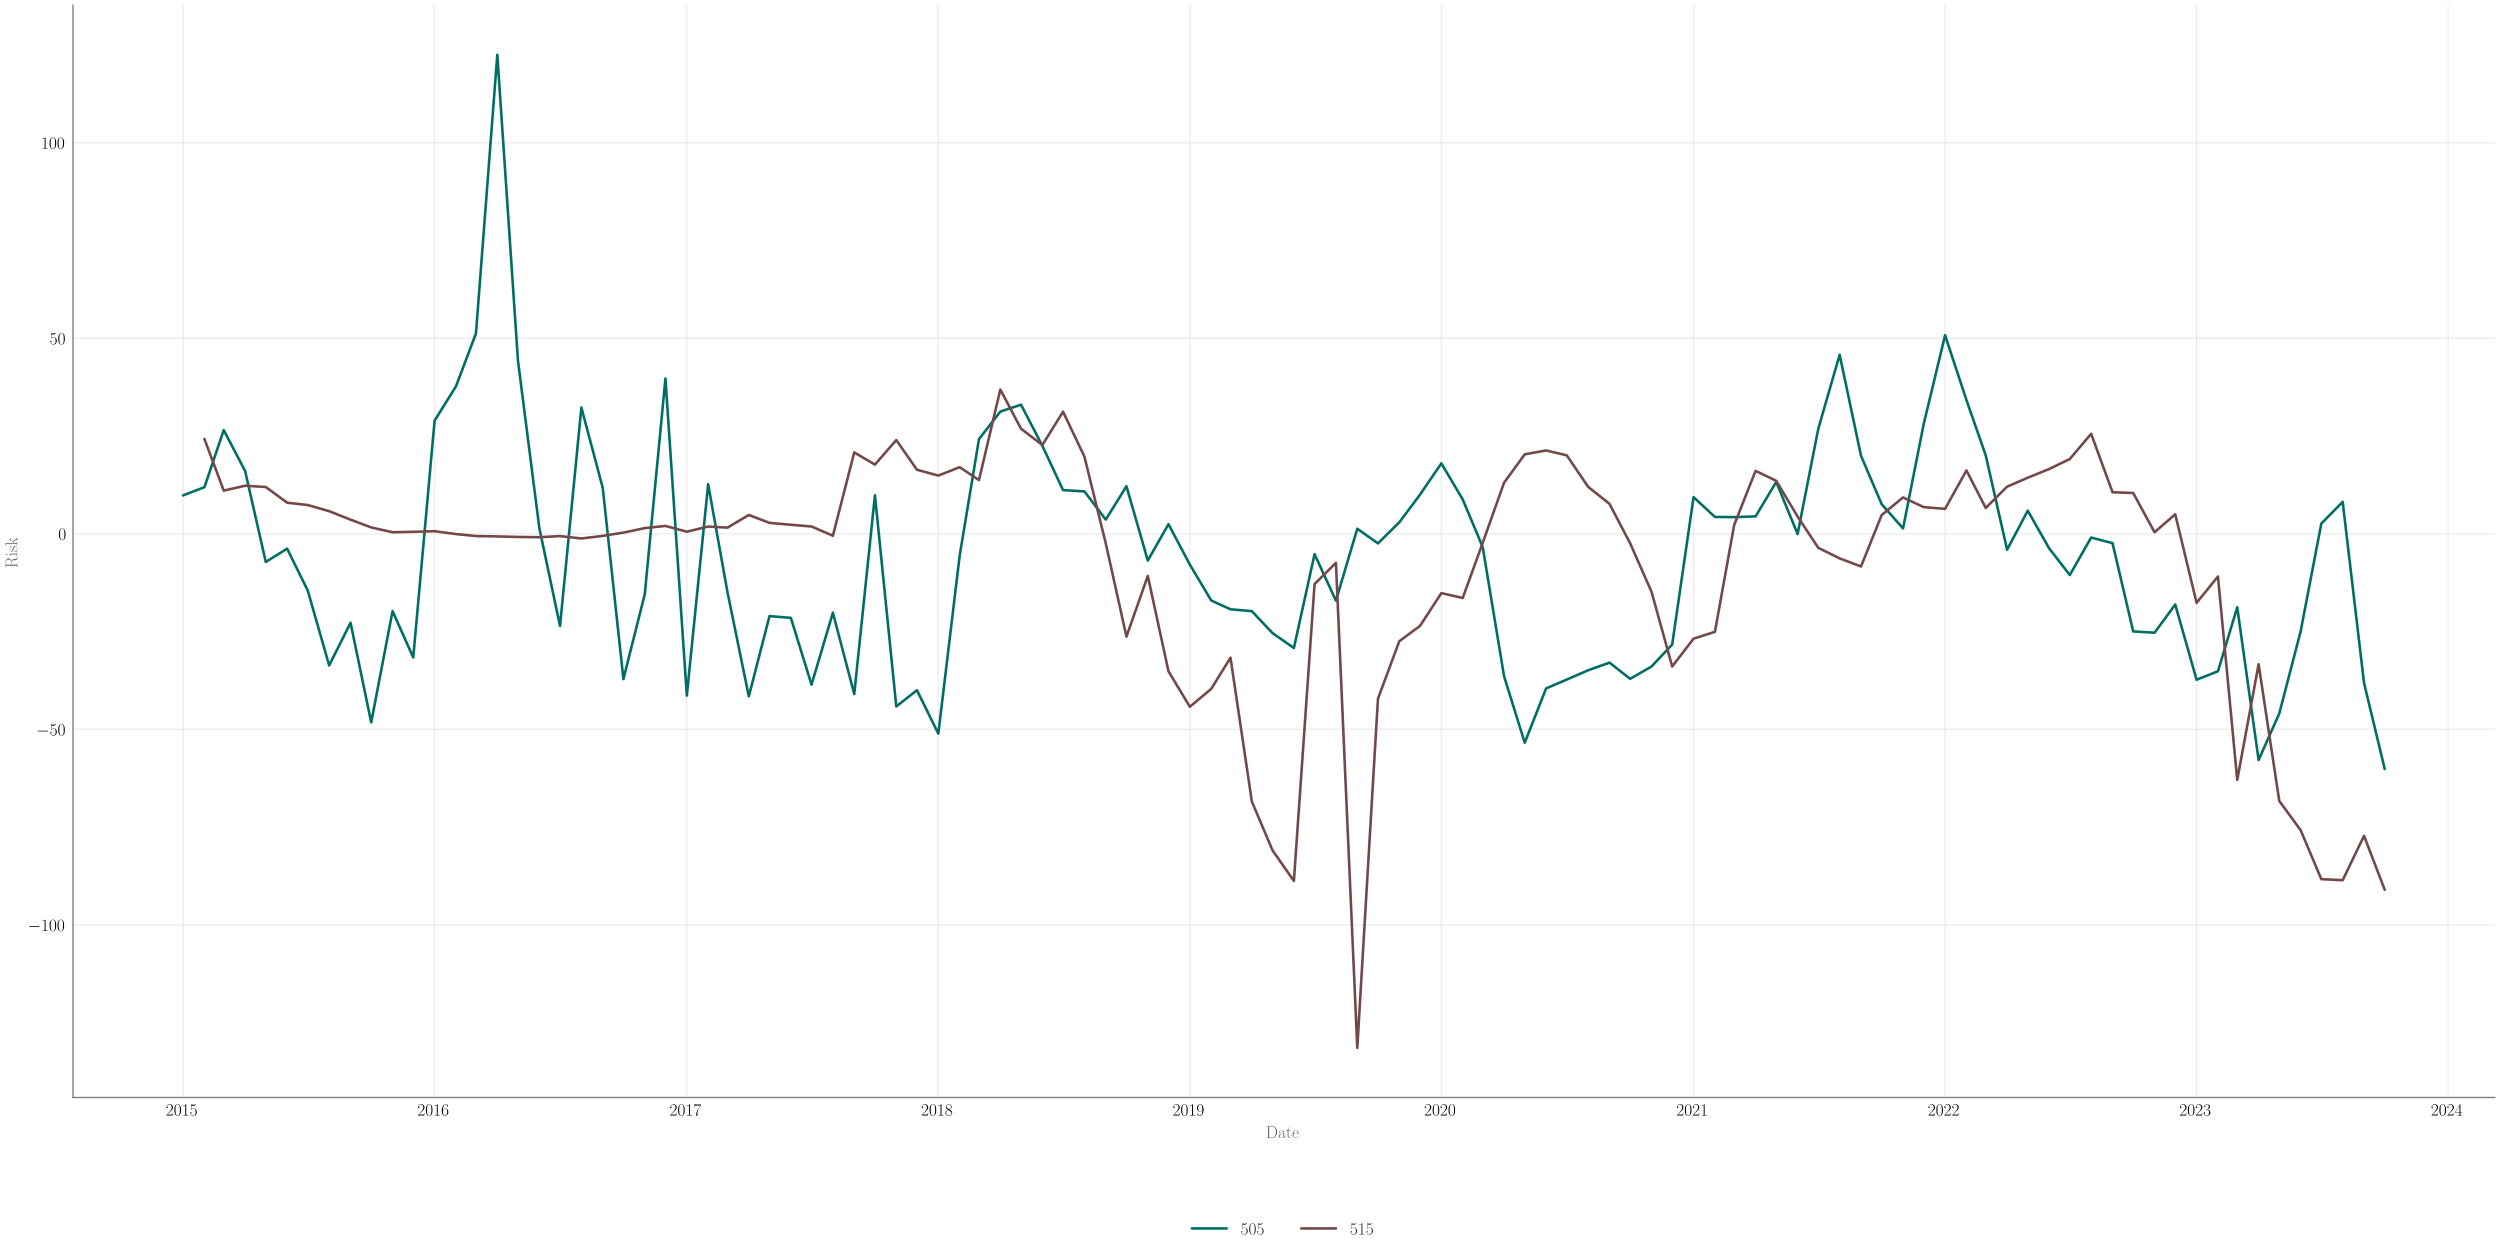
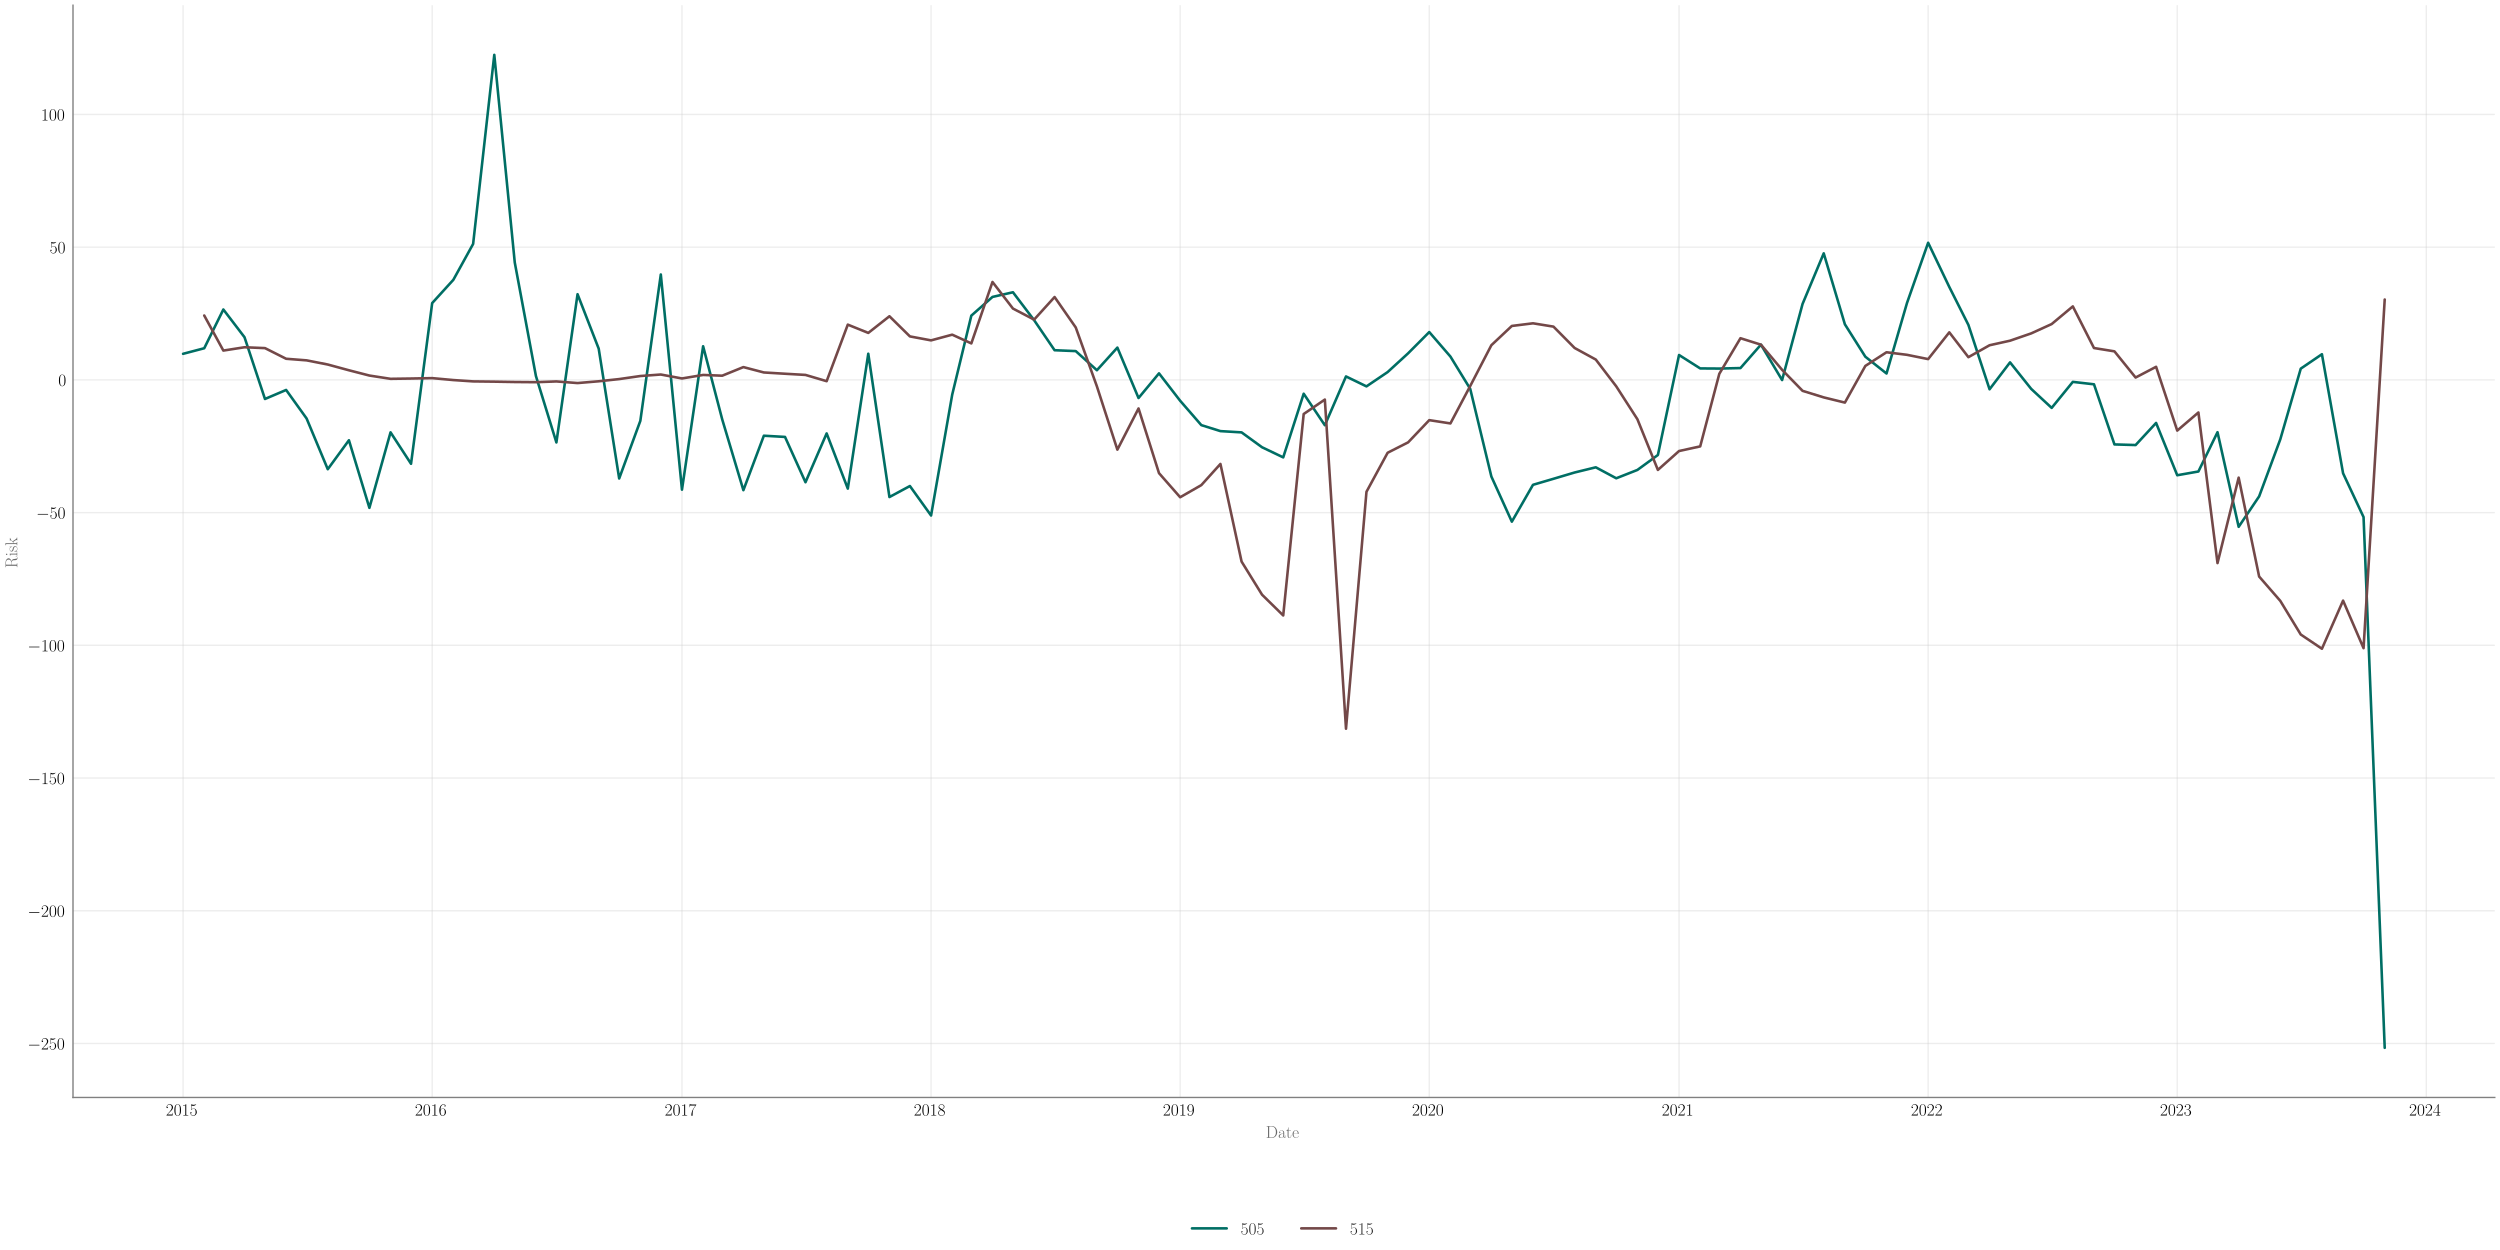
<svg xmlns="http://www.w3.org/2000/svg" xmlns:xlink="http://www.w3.org/1999/xlink" width="1440pt" height="720pt" viewBox="0 0 1440 720" version="1.1">
  <defs>
    <style type="text/css">*{stroke-linejoin: round; stroke-linecap: butt}</style>
  </defs>
  <g id="figure_1">
    <g id="patch_1">
      <path d="M 0 720  L 1440 720  L 1440 0  L 0 0  z " style="fill: #ffffff" />
    </g>
    <g id="axes_1">
      <g id="patch_2">
-         <path d="M 42.049 632.148  L 1437 632.148  L 1437 3  L 42.049 3  z " style="fill: #ffffff" />
+         <path d="M 42.049 632.14  L 1437 632.14  L 1437 3  L 42.049 3  z " style="fill: #ffffff" />
      </g>
      <g id="matplotlib.axis_1">
        <g id="xtick_1">
          <g id="line2d_1">
-             <path d="M 105.456 632.148  L 105.456 3  " clip-path="url(#p34c637b43c)" style="fill: none; stroke: #cccccc; stroke-opacity: 0.35; stroke-width: 0.8; stroke-linecap: round" />
+             <path d="M 105.456 632.14  L 105.456 3  " clip-path="url(#p422b14e27f)" style="fill: none; stroke: #cccccc; stroke-opacity: 0.35; stroke-width: 0.8; stroke-linecap: round" />
          </g>
          <g id="text_1">
-             <g transform="translate(95.49286 642.5662) scale(0.1 -0.1)">
+             <g transform="translate(95.49286 642.5588) scale(0.1 -0.1)">
              <defs>
                <path id="CMR17-32" d="M 2669 989  L 2554 989  C 2490 536 2438 459 2413 420  C 2381 369 1920 369 1830 369  L 602 369  C 832 619 1280 1072 1824 1597  C 2214 1967 2669 2402 2669 3035  C 2669 3790 2067 4224 1395 4224  C 691 4224 262 3604 262 3030  C 262 2780 448 2748 525 2748  C 589 2748 781 2787 781 3010  C 781 3207 614 3264 525 3264  C 486 3264 448 3258 422 3245  C 544 3790 915 4058 1306 4058  C 1862 4058 2227 3617 2227 3035  C 2227 2479 1901 2000 1536 1584  L 262 146  L 262 0  L 2515 0  L 2669 989  z " transform="scale(0.015625)" />
                <path id="CMR17-30" d="M 2688 2025  C 2688 2416 2682 3080 2413 3591  C 2176 4039 1798 4198 1466 4198  C 1158 4198 768 4058 525 3597  C 269 3118 243 2524 243 2025  C 243 1661 250 1106 448 619  C 723 -39 1216 -128 1466 -128  C 1760 -128 2208 -7 2470 600  C 2662 1042 2688 1559 2688 2025  z M 1466 -26  C 1056 -26 813 325 723 812  C 653 1188 653 1738 653 2096  C 653 2588 653 2997 736 3387  C 858 3929 1216 4096 1466 4096  C 1728 4096 2067 3923 2189 3400  C 2272 3036 2278 2607 2278 2096  C 2278 1680 2278 1169 2202 792  C 2067 95 1690 -26 1466 -26  z " transform="scale(0.015625)" />
                <path id="CMR17-31" d="M 1702 4058  C 1702 4192 1696 4192 1606 4192  C 1357 3916 979 3827 621 3827  C 602 3827 570 3827 563 3808  C 557 3795 557 3782 557 3648  C 755 3648 1088 3686 1344 3839  L 1344 461  C 1344 236 1331 160 781 160  L 589 160  L 589 0  C 896 0 1216 0 1523 0  C 1830 0 2150 0 2458 0  L 2458 160  L 2266 160  C 1715 160 1702 230 1702 458  L 1702 4058  z " transform="scale(0.015625)" />
                <path id="CMR17-35" d="M 730 3692  C 794 3666 1056 3584 1325 3584  C 1920 3584 2246 3911 2432 4100  C 2432 4157 2432 4192 2394 4192  C 2387 4192 2374 4192 2323 4163  C 2099 4058 1837 3973 1517 3973  C 1325 3973 1037 3999 723 4139  C 653 4171 640 4171 634 4171  C 602 4171 595 4164 595 4037  L 595 2203  C 595 2089 595 2057 659 2057  C 691 2057 704 2070 736 2114  C 941 2401 1222 2522 1542 2522  C 1766 2522 2246 2382 2246 1289  C 2246 1085 2246 715 2054 421  C 1894 159 1645 25 1370 25  C 947 25 518 320 403 814  C 429 807 480 795 506 795  C 589 795 749 840 749 1038  C 749 1210 627 1280 506 1280  C 358 1280 262 1190 262 1011  C 262 454 704 -128 1382 -128  C 2042 -128 2669 440 2669 1264  C 2669 2030 2170 2624 1549 2624  C 1222 2624 947 2503 730 2274  L 730 3692  z " transform="scale(0.015625)" />
              </defs>
              <use xlink:href="#CMR17-32" transform="scale(0.996264)" />
              <use xlink:href="#CMR17-30" transform="translate(45.69048 0) scale(0.996264)" />
              <use xlink:href="#CMR17-31" transform="translate(91.38095 0) scale(0.996264)" />
              <use xlink:href="#CMR17-35" transform="translate(137.0714 0) scale(0.996264)" />
            </g>
          </g>
        </g>
        <g id="xtick_2">
          <g id="line2d_2">
-             <path d="M 250.329 632.148  L 250.329 3  " clip-path="url(#p34c637b43c)" style="fill: none; stroke: #cccccc; stroke-opacity: 0.35; stroke-width: 0.8; stroke-linecap: round" />
+             <path d="M 248.937 632.14  L 248.937 3  " clip-path="url(#p422b14e27f)" style="fill: none; stroke: #cccccc; stroke-opacity: 0.35; stroke-width: 0.8; stroke-linecap: round" />
          </g>
          <g id="text_2">
-             <g transform="translate(240.3661 642.5662) scale(0.1 -0.1)">
+             <g transform="translate(238.974 642.5588) scale(0.1 -0.1)">
              <defs>
                <path id="CMR17-36" d="M 678 2176  C 678 3690 1395 4032 1811 4032  C 1946 4032 2272 4009 2400 3776  C 2298 3776 2106 3776 2106 3553  C 2106 3381 2246 3323 2336 3323  C 2394 3323 2566 3348 2566 3560  C 2566 3954 2246 4179 1805 4179  C 1043 4179 243 3390 243 1984  C 243 253 966 -128 1478 -128  C 2099 -128 2688 427 2688 1283  C 2688 2081 2170 2662 1517 2662  C 1126 2662 838 2407 678 1960  L 678 2176  z M 1478 25  C 691 25 691 1200 691 1436  C 691 1896 909 2560 1504 2560  C 1613 2560 1926 2560 2138 2120  C 2253 1870 2253 1609 2253 1289  C 2253 944 2253 690 2118 434  C 1978 171 1773 25 1478 25  z " transform="scale(0.015625)" />
              </defs>
              <use xlink:href="#CMR17-32" transform="scale(0.996264)" />
              <use xlink:href="#CMR17-30" transform="translate(45.69048 0) scale(0.996264)" />
              <use xlink:href="#CMR17-31" transform="translate(91.38095 0) scale(0.996264)" />
              <use xlink:href="#CMR17-36" transform="translate(137.0714 0) scale(0.996264)" />
            </g>
          </g>
        </g>
        <g id="xtick_3">
          <g id="line2d_3">
-             <path d="M 395.599 632.148  L 395.599 3  " clip-path="url(#p34c637b43c)" style="fill: none; stroke: #cccccc; stroke-opacity: 0.35; stroke-width: 0.8; stroke-linecap: round" />
+             <path d="M 392.811 632.14  L 392.811 3  " clip-path="url(#p422b14e27f)" style="fill: none; stroke: #cccccc; stroke-opacity: 0.35; stroke-width: 0.8; stroke-linecap: round" />
          </g>
          <g id="text_3">
-             <g transform="translate(385.6363 642.5662) scale(0.1 -0.1)">
+             <g transform="translate(382.8482 642.5588) scale(0.1 -0.1)">
              <defs>
                <path id="CMR17-37" d="M 2886 3941  L 2886 4081  L 1382 4081  C 634 4081 621 4165 595 4288  L 480 4288  L 294 3094  L 410 3094  C 429 3215 474 3540 550 3661  C 589 3712 1062 3712 1171 3712  L 2579 3712  L 1869 2661  C 1395 1954 1069 999 1069 165  C 1069 89 1069 -128 1299 -128  C 1530 -128 1530 89 1530 171  L 1530 465  C 1530 1508 1709 2196 2003 2636  L 2886 3941  z " transform="scale(0.015625)" />
              </defs>
              <use xlink:href="#CMR17-32" transform="scale(0.996264)" />
              <use xlink:href="#CMR17-30" transform="translate(45.69048 0) scale(0.996264)" />
              <use xlink:href="#CMR17-31" transform="translate(91.38095 0) scale(0.996264)" />
              <use xlink:href="#CMR17-37" transform="translate(137.0714 0) scale(0.996264)" />
            </g>
          </g>
        </g>
        <g id="xtick_4">
          <g id="line2d_4">
-             <path d="M 540.472 632.148  L 540.472 3  " clip-path="url(#p34c637b43c)" style="fill: none; stroke: #cccccc; stroke-opacity: 0.35; stroke-width: 0.8; stroke-linecap: round" />
+             <path d="M 536.292 632.14  L 536.292 3  " clip-path="url(#p422b14e27f)" style="fill: none; stroke: #cccccc; stroke-opacity: 0.35; stroke-width: 0.8; stroke-linecap: round" />
          </g>
          <g id="text_4">
-             <g transform="translate(530.5096 642.5662) scale(0.1 -0.1)">
+             <g transform="translate(526.3294 642.5588) scale(0.1 -0.1)">
              <defs>
                <path id="CMR17-38" d="M 1741 2264  C 2144 2467 2554 2773 2554 3263  C 2554 3841 1990 4179 1472 4179  C 890 4179 378 3759 378 3180  C 378 3021 416 2747 666 2505  C 730 2442 998 2251 1171 2130  C 883 1983 211 1634 211 934  C 211 279 838 -128 1459 -128  C 2144 -128 2720 362 2720 1010  C 2720 1590 2330 1857 2074 2029  L 1741 2264  z M 902 2822  C 851 2854 595 3051 595 3351  C 595 3739 998 4032 1459 4032  C 1965 4032 2336 3676 2336 3262  C 2336 2669 1670 2331 1638 2331  C 1632 2331 1626 2331 1574 2370  L 902 2822  z M 2080 1519  C 2176 1449 2483 1240 2483 851  C 2483 381 2010 25 1472 25  C 890 25 448 438 448 940  C 448 1443 838 1862 1280 2060  L 2080 1519  z " transform="scale(0.015625)" />
              </defs>
              <use xlink:href="#CMR17-32" transform="scale(0.996264)" />
              <use xlink:href="#CMR17-30" transform="translate(45.69048 0) scale(0.996264)" />
              <use xlink:href="#CMR17-31" transform="translate(91.38095 0) scale(0.996264)" />
              <use xlink:href="#CMR17-38" transform="translate(137.0714 0) scale(0.996264)" />
            </g>
          </g>
        </g>
        <g id="xtick_5">
          <g id="line2d_5">
-             <path d="M 685.346 632.148  L 685.346 3  " clip-path="url(#p34c637b43c)" style="fill: none; stroke: #cccccc; stroke-opacity: 0.35; stroke-width: 0.8; stroke-linecap: round" />
+             <path d="M 679.773 632.14  L 679.773 3  " clip-path="url(#p422b14e27f)" style="fill: none; stroke: #cccccc; stroke-opacity: 0.35; stroke-width: 0.8; stroke-linecap: round" />
          </g>
          <g id="text_5">
-             <g transform="translate(675.3829 642.5662) scale(0.1 -0.1)">
+             <g transform="translate(669.8105 642.5588) scale(0.1 -0.1)">
              <defs>
                <path id="CMR17-39" d="M 2253 1864  C 2253 464 1670 31 1190 31  C 1043 31 685 31 538 294  C 704 268 826 357 826 518  C 826 692 685 749 595 749  C 538 749 365 723 365 506  C 365 71 742 -128 1203 -128  C 1939 -128 2688 674 2688 2073  C 2688 3817 1971 4179 1485 4179  C 851 4179 243 3628 243 2778  C 243 1991 762 1408 1414 1408  C 1952 1408 2189 1903 2253 2112  L 2253 1864  z M 1427 1510  C 1254 1510 1011 1542 813 1922  C 678 2169 678 2461 678 2771  C 678 3146 678 3405 858 3684  C 947 3817 1114 4032 1485 4032  C 2240 4032 2240 2885 2240 2632  C 2240 2182 2035 1510 1427 1510  z " transform="scale(0.015625)" />
              </defs>
              <use xlink:href="#CMR17-32" transform="scale(0.996264)" />
              <use xlink:href="#CMR17-30" transform="translate(45.69048 0) scale(0.996264)" />
              <use xlink:href="#CMR17-31" transform="translate(91.38095 0) scale(0.996264)" />
              <use xlink:href="#CMR17-39" transform="translate(137.0714 0) scale(0.996264)" />
            </g>
          </g>
        </g>
        <g id="xtick_6">
          <g id="line2d_6">
-             <path d="M 830.219 632.148  L 830.219 3  " clip-path="url(#p34c637b43c)" style="fill: none; stroke: #cccccc; stroke-opacity: 0.35; stroke-width: 0.8; stroke-linecap: round" />
+             <path d="M 823.254 632.14  L 823.254 3  " clip-path="url(#p422b14e27f)" style="fill: none; stroke: #cccccc; stroke-opacity: 0.35; stroke-width: 0.8; stroke-linecap: round" />
          </g>
          <g id="text_6">
-             <g transform="translate(820.2562 642.5662) scale(0.1 -0.1)">
+             <g transform="translate(813.2916 642.5588) scale(0.1 -0.1)">
              <use xlink:href="#CMR17-32" transform="scale(0.996264)" />
              <use xlink:href="#CMR17-30" transform="translate(45.69048 0) scale(0.996264)" />
              <use xlink:href="#CMR17-32" transform="translate(91.38095 0) scale(0.996264)" />
              <use xlink:href="#CMR17-30" transform="translate(137.0714 0) scale(0.996264)" />
            </g>
          </g>
        </g>
        <g id="xtick_7">
          <g id="line2d_7">
-             <path d="M 975.489 632.148  L 975.489 3  " clip-path="url(#p34c637b43c)" style="fill: none; stroke: #cccccc; stroke-opacity: 0.35; stroke-width: 0.8; stroke-linecap: round" />
+             <path d="M 967.129 632.14  L 967.129 3  " clip-path="url(#p422b14e27f)" style="fill: none; stroke: #cccccc; stroke-opacity: 0.35; stroke-width: 0.8; stroke-linecap: round" />
          </g>
          <g id="text_7">
-             <g transform="translate(965.5264 642.5662) scale(0.1 -0.1)">
+             <g transform="translate(957.1659 642.5588) scale(0.1 -0.1)">
              <use xlink:href="#CMR17-32" transform="scale(0.996264)" />
              <use xlink:href="#CMR17-30" transform="translate(45.69048 0) scale(0.996264)" />
              <use xlink:href="#CMR17-32" transform="translate(91.38095 0) scale(0.996264)" />
              <use xlink:href="#CMR17-31" transform="translate(137.0714 0) scale(0.996264)" />
            </g>
          </g>
        </g>
        <g id="xtick_8">
          <g id="line2d_8">
-             <path d="M 1120.362 632.148  L 1120.362 3  " clip-path="url(#p34c637b43c)" style="fill: none; stroke: #cccccc; stroke-opacity: 0.35; stroke-width: 0.8; stroke-linecap: round" />
+             <path d="M 1110.61 632.14  L 1110.61 3  " clip-path="url(#p422b14e27f)" style="fill: none; stroke: #cccccc; stroke-opacity: 0.35; stroke-width: 0.8; stroke-linecap: round" />
          </g>
          <g id="text_8">
-             <g transform="translate(1110.4 642.5662) scale(0.1 -0.1)">
+             <g transform="translate(1100.647 642.5588) scale(0.1 -0.1)">
              <use xlink:href="#CMR17-32" transform="scale(0.996264)" />
              <use xlink:href="#CMR17-30" transform="translate(45.69048 0) scale(0.996264)" />
              <use xlink:href="#CMR17-32" transform="translate(91.38095 0) scale(0.996264)" />
              <use xlink:href="#CMR17-32" transform="translate(137.0714 0) scale(0.996264)" />
            </g>
          </g>
        </g>
        <g id="xtick_9">
          <g id="line2d_9">
-             <path d="M 1265.236 632.148  L 1265.236 3  " clip-path="url(#p34c637b43c)" style="fill: none; stroke: #cccccc; stroke-opacity: 0.35; stroke-width: 0.8; stroke-linecap: round" />
+             <path d="M 1254.091 632.14  L 1254.091 3  " clip-path="url(#p422b14e27f)" style="fill: none; stroke: #cccccc; stroke-opacity: 0.35; stroke-width: 0.8; stroke-linecap: round" />
          </g>
          <g id="text_9">
-             <g transform="translate(1255.273 642.5662) scale(0.1 -0.1)">
+             <g transform="translate(1244.128 642.5588) scale(0.1 -0.1)">
              <defs>
                <path id="CMR17-33" d="M 1414 2157  C 1984 2157 2234 1662 2234 1090  C 2234 320 1824 25 1453 25  C 1114 25 563 194 390 693  C 422 680 454 680 486 680  C 640 680 755 782 755 948  C 755 1133 614 1216 486 1216  C 378 1216 211 1165 211 926  C 211 335 787 -128 1466 -128  C 2176 -128 2720 430 2720 1085  C 2720 1707 2208 2157 1600 2227  C 2086 2328 2554 2756 2554 3329  C 2554 3820 2048 4179 1472 4179  C 890 4179 378 3829 378 3329  C 378 3110 544 3072 627 3072  C 762 3072 877 3155 877 3321  C 877 3486 762 3569 627 3569  C 602 3569 570 3569 544 3557  C 730 3959 1235 4032 1459 4032  C 1683 4032 2106 3925 2106 3320  C 2106 3143 2080 2828 1862 2550  C 1670 2304 1453 2304 1242 2284  C 1210 2284 1062 2269 1037 2269  C 992 2263 966 2257 966 2208  C 966 2163 973 2157 1101 2157  L 1414 2157  z " transform="scale(0.015625)" />
              </defs>
              <use xlink:href="#CMR17-32" transform="scale(0.996264)" />
              <use xlink:href="#CMR17-30" transform="translate(45.69048 0) scale(0.996264)" />
              <use xlink:href="#CMR17-32" transform="translate(91.38095 0) scale(0.996264)" />
              <use xlink:href="#CMR17-33" transform="translate(137.0714 0) scale(0.996264)" />
            </g>
          </g>
        </g>
        <g id="xtick_10">
          <g id="line2d_10">
-             <path d="M 1410.109 632.148  L 1410.109 3  " clip-path="url(#p34c637b43c)" style="fill: none; stroke: #cccccc; stroke-opacity: 0.35; stroke-width: 0.8; stroke-linecap: round" />
+             <path d="M 1397.572 632.14  L 1397.572 3  " clip-path="url(#p422b14e27f)" style="fill: none; stroke: #cccccc; stroke-opacity: 0.35; stroke-width: 0.8; stroke-linecap: round" />
          </g>
          <g id="text_10">
-             <g transform="translate(1400.146 642.5662) scale(0.1 -0.1)">
+             <g transform="translate(1387.609 642.5588) scale(0.1 -0.1)">
              <defs>
                <path id="CMR17-34" d="M 2150 4122  C 2150 4256 2144 4256 2029 4256  L 128 1254  L 128 1088  L 1779 1088  L 1779 457  C 1779 224 1766 160 1318 160  L 1197 160  L 1197 0  C 1402 0 1747 0 1965 0  C 2182 0 2528 0 2733 0  L 2733 160  L 2611 160  C 2163 160 2150 224 2150 457  L 2150 1088  L 2803 1088  L 2803 1254  L 2150 1254  L 2150 4122  z M 1798 3703  L 1798 1254  L 256 1254  L 1798 3703  z " transform="scale(0.015625)" />
              </defs>
              <use xlink:href="#CMR17-32" transform="scale(0.996264)" />
              <use xlink:href="#CMR17-30" transform="translate(45.69048 0) scale(0.996264)" />
              <use xlink:href="#CMR17-32" transform="translate(91.38095 0) scale(0.996264)" />
              <use xlink:href="#CMR17-34" transform="translate(137.0714 0) scale(0.996264)" />
            </g>
          </g>
        </g>
        <g id="text_11">
-           <g style="fill: #696969" transform="translate(729.0773 655.4219) scale(0.1 -0.1)">
+           <g style="fill: #696969" transform="translate(729.0773 655.4145) scale(0.1 -0.1)">
            <defs>
              <path id="CMR17-44" d="M 333 4352  L 333 4186  C 774 4186 845 4186 845 3900  L 845 452  C 845 166 774 166 333 166  L 333 0  L 2368 0  C 3398 0 4224 943 4224 2141  C 4224 3346 3411 4352 2368 4352  L 333 4352  z M 1523 166  C 1267 166 1254 197 1254 414  L 1254 3938  C 1254 4155 1267 4186 1523 4186  L 2240 4186  C 2771 4186 3750 3874 3750 2141  C 3750 1242 3488 879 3366 707  C 3213 510 2848 166 2240 166  L 1523 166  z " transform="scale(0.015625)" />
              <path id="CMR17-61" d="M 2304 1653  C 2304 2072 2304 2294 2035 2543  C 1798 2752 1523 2816 1306 2816  C 800 2816 435 2407 435 1971  C 435 1728 627 1728 666 1728  C 749 1728 896 1778 896 1954  C 896 2112 774 2181 666 2181  C 640 2181 608 2174 589 2168  C 723 2592 1069 2714 1293 2714  C 1613 2714 1965 2429 1965 1885  L 1965 1600  C 1587 1600 1133 1549 774 1357  C 371 1133 256 813 256 570  C 256 77 832 -64 1171 -64  C 1523 -64 1850 139 1990 511  C 2003 233 2182 -18 2464 -18  C 2598 -18 2938 70 2938 567  L 2938 920  L 2822 920  L 2822 562  C 2822 178 2650 128 2566 128  C 2304 128 2304 458 2304 738  L 2304 1653  z M 1965 870  C 1965 317 1568 38 1216 38  C 896 38 646 275 646 570  C 646 761 730 1100 1101 1305  C 1408 1478 1760 1504 1965 1504  L 1965 870  z " transform="scale(0.015625)" />
              <path id="CMR17-74" d="M 966 2560  L 1862 2560  L 1862 2725  L 966 2725  L 966 3904  L 851 3904  C 838 3245 614 2668 70 2668  L 70 2560  L 627 2560  L 627 771  C 627 650 627 -64 1370 -64  C 1747 -64 1965 306 1965 777  L 1965 1140  L 1850 1140  L 1850 783  C 1850 344 1677 51 1408 51  C 1222 51 966 178 966 758  L 966 2560  z " transform="scale(0.015625)" />
              <path id="CMR17-65" d="M 2438 1472  C 2464 1498 2464 1511 2464 1576  C 2464 2238 2118 2816 1389 2816  C 710 2816 173 2169 173 1383  C 173 551 781 -64 1459 -64  C 2176 -64 2458 607 2458 740  C 2458 784 2419 784 2406 784  C 2362 784 2355 771 2330 696  C 2189 265 1837 51 1504 51  C 1229 51 954 203 781 480  C 582 803 582 1176 582 1472  L 2438 1472  z M 589 1568  C 634 2505 1126 2714 1382 2714  C 1818 2714 2112 2297 2118 1568  L 589 1568  z " transform="scale(0.015625)" />
            </defs>
            <use xlink:href="#CMR17-44" transform="scale(0.996264)" />
            <use xlink:href="#CMR17-61" transform="translate(70.39356 0) scale(0.996264)" />
            <use xlink:href="#CMR17-74" transform="translate(116.084 0) scale(0.996264)" />
            <use xlink:href="#CMR17-65" transform="translate(151.3648 0) scale(0.996264)" />
          </g>
        </g>
      </g>
      <g id="matplotlib.axis_2">
        <g id="ytick_1">
          <g id="line2d_11">
-             <path d="M 42.049 532.775  L 1437 532.775  " clip-path="url(#p34c637b43c)" style="fill: none; stroke: #cccccc; stroke-opacity: 0.35; stroke-width: 0.8; stroke-linecap: round" />
+             <path d="M 42.049 601.037  L 1437 601.037  " clip-path="url(#p422b14e27f)" style="fill: none; stroke: #cccccc; stroke-opacity: 0.35; stroke-width: 0.8; stroke-linecap: round" />
          </g>
          <g id="text_12">
-             <g transform="translate(15.85592 536.2343) scale(0.1 -0.1)">
+             <g transform="translate(15.85592 604.4964) scale(0.1 -0.1)">
              <defs>
                <path id="CMSY10-0" d="M 4218 1472  C 4326 1472 4442 1472 4442 1600  C 4442 1728 4326 1728 4218 1728  L 755 1728  C 646 1728 531 1728 531 1600  C 531 1472 646 1472 755 1472  L 4218 1472  z " transform="scale(0.015625)" />
              </defs>
+               <use xlink:href="#CMSY10-0" transform="scale(0.996264)" />
+               <use xlink:href="#CMR17-32" transform="translate(77.48747 0) scale(0.996264)" />
+               <use xlink:href="#CMR17-35" transform="translate(123.1779 0) scale(0.996264)" />
+               <use xlink:href="#CMR17-30" transform="translate(168.8684 0) scale(0.996264)" />
+             </g>
+           </g>
+         </g>
+         <g id="ytick_2">
+           <g id="line2d_12">
+             <path d="M 42.049 524.593  L 1437 524.593  " clip-path="url(#p422b14e27f)" style="fill: none; stroke: #cccccc; stroke-opacity: 0.35; stroke-width: 0.8; stroke-linecap: round" />
+           </g>
+           <g id="text_13">
+             <g transform="translate(15.85592 528.0524) scale(0.1 -0.1)">
+               <use xlink:href="#CMSY10-0" transform="scale(0.996264)" />
+               <use xlink:href="#CMR17-32" transform="translate(77.48747 0) scale(0.996264)" />
+               <use xlink:href="#CMR17-30" transform="translate(123.1779 0) scale(0.996264)" />
+               <use xlink:href="#CMR17-30" transform="translate(168.8684 0) scale(0.996264)" />
+             </g>
+           </g>
+         </g>
+         <g id="ytick_3">
+           <g id="line2d_13">
+             <path d="M 42.049 448.149  L 1437 448.149  " clip-path="url(#p422b14e27f)" style="fill: none; stroke: #cccccc; stroke-opacity: 0.35; stroke-width: 0.8; stroke-linecap: round" />
+           </g>
+           <g id="text_14">
+             <g transform="translate(15.85592 451.6085) scale(0.1 -0.1)">
+               <use xlink:href="#CMSY10-0" transform="scale(0.996264)" />
+               <use xlink:href="#CMR17-31" transform="translate(77.48747 0) scale(0.996264)" />
+               <use xlink:href="#CMR17-35" transform="translate(123.1779 0) scale(0.996264)" />
+               <use xlink:href="#CMR17-30" transform="translate(168.8684 0) scale(0.996264)" />
+             </g>
+           </g>
+         </g>
+         <g id="ytick_4">
+           <g id="line2d_14">
+             <path d="M 42.049 371.705  L 1437 371.705  " clip-path="url(#p422b14e27f)" style="fill: none; stroke: #cccccc; stroke-opacity: 0.35; stroke-width: 0.8; stroke-linecap: round" />
+           </g>
+           <g id="text_15">
+             <g transform="translate(15.85592 375.1645) scale(0.1 -0.1)">
              <use xlink:href="#CMSY10-0" transform="scale(0.996264)" />
              <use xlink:href="#CMR17-31" transform="translate(77.48747 0) scale(0.996264)" />
              <use xlink:href="#CMR17-30" transform="translate(123.1779 0) scale(0.996264)" />
              <use xlink:href="#CMR17-30" transform="translate(168.8684 0) scale(0.996264)" />
            </g>
          </g>
        </g>
-         <g id="ytick_2">
-           <g id="line2d_12">
-             <path d="M 42.049 420.128  L 1437 420.128  " clip-path="url(#p34c637b43c)" style="fill: none; stroke: #cccccc; stroke-opacity: 0.35; stroke-width: 0.8; stroke-linecap: round" />
-           </g>
-           <g id="text_13">
-             <g transform="translate(20.83725 423.5877) scale(0.1 -0.1)">
+         <g id="ytick_5">
+           <g id="line2d_15">
+             <path d="M 42.049 295.261  L 1437 295.261  " clip-path="url(#p422b14e27f)" style="fill: none; stroke: #cccccc; stroke-opacity: 0.35; stroke-width: 0.8; stroke-linecap: round" />
+           </g>
+           <g id="text_16">
+             <g transform="translate(20.83725 298.7206) scale(0.1 -0.1)">
              <use xlink:href="#CMSY10-0" transform="scale(0.996264)" />
              <use xlink:href="#CMR17-35" transform="translate(77.48747 0) scale(0.996264)" />
              <use xlink:href="#CMR17-30" transform="translate(123.1779 0) scale(0.996264)" />
            </g>
          </g>
        </g>
-         <g id="ytick_3">
-           <g id="line2d_13">
-             <path d="M 42.049 307.482  L 1437 307.482  " clip-path="url(#p34c637b43c)" style="fill: none; stroke: #cccccc; stroke-opacity: 0.35; stroke-width: 0.8; stroke-linecap: round" />
-           </g>
-           <g id="text_14">
-             <g transform="translate(33.56733 310.9412) scale(0.1 -0.1)">
+         <g id="ytick_6">
+           <g id="line2d_16">
+             <path d="M 42.049 218.817  L 1437 218.817  " clip-path="url(#p422b14e27f)" style="fill: none; stroke: #cccccc; stroke-opacity: 0.35; stroke-width: 0.8; stroke-linecap: round" />
+           </g>
+           <g id="text_17">
+             <g transform="translate(33.56733 222.2766) scale(0.1 -0.1)">
              <use xlink:href="#CMR17-30" transform="scale(0.996264)" />
            </g>
          </g>
        </g>
-         <g id="ytick_4">
-           <g id="line2d_14">
-             <path d="M 42.049 194.835  L 1437 194.835  " clip-path="url(#p34c637b43c)" style="fill: none; stroke: #cccccc; stroke-opacity: 0.35; stroke-width: 0.8; stroke-linecap: round" />
-           </g>
-           <g id="text_15">
-             <g transform="translate(28.586 198.2947) scale(0.1 -0.1)">
+         <g id="ytick_7">
+           <g id="line2d_17">
+             <path d="M 42.049 142.373  L 1437 142.373  " clip-path="url(#p422b14e27f)" style="fill: none; stroke: #cccccc; stroke-opacity: 0.35; stroke-width: 0.8; stroke-linecap: round" />
+           </g>
+           <g id="text_18">
+             <g transform="translate(28.586 145.8327) scale(0.1 -0.1)">
              <use xlink:href="#CMR17-35" transform="scale(0.996264)" />
              <use xlink:href="#CMR17-30" transform="translate(45.69048 0) scale(0.996264)" />
            </g>
          </g>
        </g>
-         <g id="ytick_5">
-           <g id="line2d_15">
-             <path d="M 42.049 82.189  L 1437 82.189  " clip-path="url(#p34c637b43c)" style="fill: none; stroke: #cccccc; stroke-opacity: 0.35; stroke-width: 0.8; stroke-linecap: round" />
-           </g>
-           <g id="text_16">
-             <g transform="translate(23.60466 85.64816) scale(0.1 -0.1)">
+         <g id="ytick_8">
+           <g id="line2d_18">
+             <path d="M 42.049 65.93  L 1437 65.93  " clip-path="url(#p422b14e27f)" style="fill: none; stroke: #cccccc; stroke-opacity: 0.35; stroke-width: 0.8; stroke-linecap: round" />
+           </g>
+           <g id="text_19">
+             <g transform="translate(23.60466 69.38876) scale(0.1 -0.1)">
              <use xlink:href="#CMR17-31" transform="scale(0.996264)" />
              <use xlink:href="#CMR17-30" transform="translate(45.69048 0) scale(0.996264)" />
              <use xlink:href="#CMR17-30" transform="translate(91.38095 0) scale(0.996264)" />
            </g>
          </g>
        </g>
-         <g id="text_17">
-           <g style="fill: #696969" transform="translate(9.918738 327.2184) rotate(-90) scale(0.1 -0.1)">
+         <g id="text_20">
+           <g style="fill: #696969" transform="translate(9.918738 327.2147) rotate(-90) scale(0.1 -0.1)">
            <defs>
              <path id="CMR17-52" d="M 2509 2146  C 3117 2268 3629 2676 3629 3186  C 3629 3785 2950 4326 2054 4326  L 333 4326  L 333 4160  C 774 4160 845 4160 845 3873  L 845 415  C 845 128 774 128 333 128  L 333 -26  C 518 -26 851 -26 1050 -26  C 1248 -26 1581 -26 1766 -26  L 1766 128  C 1325 128 1254 128 1254 417  L 1254 2112  L 2003 2112  C 2368 2112 2573 1964 2662 1881  C 2918 1632 2918 1459 2918 1024  C 2918 595 2918 377 3110 160  C 3354 -102 3680 -128 3821 -128  C 4294 -128 4365 396 4365 503  C 4365 540 4365 585 4307 585  C 4256 585 4250 547 4250 522  C 4218 112 4032 -26 3834 -26  C 3482 -26 3443 375 3405 764  C 3386 898 3373 993 3360 1133  C 3322 1452 3270 1917 2509 2146  z M 1984 2214  L 1254 2214  L 1254 3913  C 1254 4129 1267 4160 1523 4160  L 1990 4160  C 2522 4160 3142 3977 3142 3190  C 3142 2372 2464 2214 1984 2214  z " transform="scale(0.015625)" />
              <path id="CMR17-69" d="M 992 3909  C 992 4049 877 4170 730 4170  C 589 4170 467 4056 467 3909  C 467 3769 582 3648 730 3648  C 870 3648 992 3763 992 3909  z M 243 2706  L 243 2541  C 602 2541 653 2502 653 2197  L 653 427  C 653 184 627 153 218 153  L 218 -13  C 371 0 646 0 806 0  C 960 0 1222 0 1370 -13  L 1370 153  C 992 153 979 191 979 420  L 979 2776  L 243 2706  z " transform="scale(0.015625)" />
              <path id="CMR17-73" d="M 1978 2697  C 1978 2813 1971 2819 1933 2819  C 1907 2819 1901 2813 1824 2717  C 1805 2691 1747 2626 1728 2601  C 1523 2819 1235 2819 1126 2819  C 416 2819 160 2447 160 2076  C 160 1498 813 1365 998 1325  C 1402 1243 1542 1217 1677 1101  C 1760 1025 1901 884 1901 654  C 1901 384 1747 38 1158 38  C 602 38 403 460 288 1021  C 269 1110 269 1117 218 1117  C 166 1117 160 1110 160 983  L 160 63  C 160 -51 166 -58 205 -58  C 237 -58 243 -51 275 0  C 314 57 410 211 448 276  C 576 103 800 -64 1158 -64  C 1792 -64 2131 283 2131 784  C 2131 1112 1958 1285 1875 1362  C 1683 1561 1459 1606 1190 1657  C 838 1735 390 1825 390 2217  C 390 2383 480 2737 1126 2737  C 1811 2737 1850 2094 1862 1888  C 1869 1856 1901 1849 1920 1849  C 1978 1849 1978 1869 1978 1978  L 1978 2697  z " transform="scale(0.015625)" />
              <path id="CMR17-6b" d="M 1670 1673  C 1664 1686 1632 1724 1632 1743  C 1632 1756 2086 2171 2144 2222  C 2509 2528 2739 2560 2906 2560  L 2906 2733  C 2867 2733 2854 2733 2848 2720  L 2534 2720  C 2355 2720 2080 2720 1907 2733  L 1907 2566  C 1997 2559 2061 2508 2061 2419  C 2061 2291 1933 2170 1926 2170  L 960 1289  L 960 4396  L 198 4326  L 198 4160  C 576 4160 634 4122 634 3817  L 634 426  C 634 184 608 153 198 153  L 198 -13  C 352 0 634 0 794 0  C 954 0 1235 0 1389 -13  L 1389 153  C 979 153 954 178 954 428  L 954 1130  L 1395 1532  L 2042 574  C 2118 459 2182 369 2182 286  C 2182 172 2067 153 1990 153  L 1990 -13  C 2144 0 2419 0 2579 0  C 2694 0 2931 0 3040 0  L 3040 153  C 2739 153 2669 210 2477 491  L 1670 1673  z " transform="scale(0.015625)" />
            </defs>
            <use xlink:href="#CMR17-52" transform="scale(0.996264)" />
            <use xlink:href="#CMR17-69" transform="translate(67.7911 0) scale(0.996264)" />
            <use xlink:href="#CMR17-73" transform="translate(92.66216 0) scale(0.996264)" />
            <use xlink:href="#CMR17-6b" transform="translate(128.4635 0) scale(0.996264)" />
          </g>
        </g>
      </g>
-       <g id="line2d_16">
-         <path d="M 105.456 285.348  L 117.76 280.618  L 128.873 247.731  L 141.178 271.264  L 153.085 323.675  L 165.389 316.026  L 177.297 340.26  L 189.601 383.297  L 201.905 358.719  L 213.813 416.093  L 226.117 352.004  L 238.025 378.692  L 250.329 242.277  L 262.633 222.54  L 274.144 192.071  L 286.448 31.598  L 298.355 207.823  L 310.66 304.171  L 322.567 360.568  L 334.871 234.76  L 347.176 280.972  L 359.083 391.164  L 371.387 342.244  L 383.295 218.028  L 395.599 400.654  L 407.903 278.944  L 419.017 341.059  L 431.321 401.084  L 443.229 354.863  L 455.533 355.894  L 467.44 394.351  L 479.745 352.93  L 492.049 399.758  L 503.956 285.281  L 516.261 406.916  L 528.168 397.572  L 540.472 422.587  L 552.777 319.968  L 563.89 252.938  L 576.194 237.066  L 588.102 233.107  L 600.406 256.795  L 612.314 282.3  L 624.618 283.047  L 636.922 299.278  L 648.83 280.077  L 661.134 322.866  L 673.041 301.932  L 685.346 325.199  L 697.65 345.871  L 708.763 350.955  L 721.068 352.035  L 732.975 364.667  L 745.279 373.251  L 757.187 319.224  L 769.491 345.959  L 781.795 304.557  L 793.703 312.992  L 806.007 300.852  L 817.915 284.927  L 830.219 266.89  L 842.523 287.675  L 854.034 315.078  L 866.338 389.509  L 878.245 427.814  L 890.55 396.536  L 902.457 391.427  L 914.761 386.083  L 927.066 381.681  L 938.973 390.989  L 951.277 383.91  L 963.185 371.23  L 975.489 286.353  L 987.793 297.748  L 998.907 297.868  L 1011.211 297.441  L 1023.119 277.573  L 1035.423 307.615  L 1047.33 246.986  L 1059.635 204.342  L 1071.939 262.502  L 1083.846 290.437  L 1096.151 304.358  L 1108.058 244.214  L 1120.362 193.082  L 1132.667 230.418  L 1143.78 262.3  L 1156.085 316.611  L 1167.992 294.158  L 1180.296 315.825  L 1192.204 331.208  L 1204.508 309.623  L 1216.812 312.87  L 1228.72 363.706  L 1241.024 364.438  L 1252.931 348.213  L 1265.236 391.524  L 1277.54 386.639  L 1288.653 349.817  L 1300.958 437.752  L 1312.865 410.984  L 1325.169 363.66  L 1337.077 301.577  L 1349.381 289.093  L 1361.685 393.421  L 1373.593 442.899  " clip-path="url(#p34c637b43c)" style="fill: none; stroke: #006e64; stroke-width: 1.5; stroke-linecap: round" />
-       </g>
-       <g id="line2d_17">
-         <path d="M 117.76 252.844  L 128.873 282.594  L 141.178 279.787  L 153.085 280.51  L 165.389 289.553  L 177.297 290.903  L 189.601 294.438  L 201.905 299.315  L 213.813 303.792  L 226.117 306.581  L 238.025 306.327  L 250.329 305.982  L 262.633 307.623  L 274.144 308.757  L 286.448 308.978  L 298.355 309.281  L 310.66 309.438  L 322.567 308.791  L 334.871 310.176  L 347.176 308.664  L 359.083 306.792  L 371.387 304.2  L 383.295 302.924  L 395.599 306.268  L 407.903 303.291  L 419.017 303.919  L 431.321 296.619  L 443.229 301.177  L 455.533 302.264  L 467.44 303.265  L 479.745 308.578  L 492.049 260.58  L 503.956 267.604  L 516.261 253.47  L 528.168 270.577  L 540.472 273.938  L 552.777 269.102  L 563.89 276.515  L 576.194 224.373  L 588.102 246.944  L 600.406 256.318  L 612.314 237.151  L 624.618 262.986  L 636.922 312.986  L 648.83 366.686  L 661.134 331.734  L 673.041 386.645  L 685.346 407.09  L 697.65 396.795  L 708.763 378.825  L 721.068 461.696  L 732.975 489.815  L 745.279 507.425  L 757.187 336.441  L 769.491 324.194  L 781.795 603.55  L 793.703 402.463  L 806.007 369.334  L 817.915 360.522  L 830.219 341.648  L 842.523 344.432  L 854.034 312.691  L 866.338 278.052  L 878.245 261.692  L 890.55 259.456  L 902.457 262.268  L 914.761 280.403  L 927.066 290.216  L 938.973 312.967  L 951.277 340.887  L 963.185 383.896  L 975.489 367.865  L 987.793 363.919  L 998.907 302.316  L 1011.211 271.222  L 1023.119 276.953  L 1035.423 297.559  L 1047.33 315.563  L 1059.635 321.645  L 1071.939 326.28  L 1083.846 296.666  L 1096.151 286.536  L 1108.058 292.092  L 1120.362 293.099  L 1132.667 270.989  L 1143.78 292.577  L 1156.085 280.315  L 1167.992 275.155  L 1180.296 270.169  L 1192.204 264.384  L 1204.508 249.88  L 1216.812 283.528  L 1228.72 283.977  L 1241.024 306.579  L 1252.931 296.23  L 1265.236 347.239  L 1277.54 332.065  L 1288.653 449.204  L 1300.958 382.634  L 1312.865 461.361  L 1325.169 478.171  L 1337.077 506.394  L 1349.381 506.98  L 1361.685 481.454  L 1373.593 512.495  " clip-path="url(#p34c637b43c)" style="fill: none; stroke: #734848; stroke-width: 1.5; stroke-linecap: round" />
-       </g>
-       <g id="line2d_18" />
-       <g id="line2d_19" />
+       <g id="line2d_19">
+         <path d="M 105.456 203.797  L 117.642 200.587  L 128.648 178.269  L 140.834 194.239  L 152.627 229.806  L 164.813 224.616  L 176.606 241.061  L 188.793 270.267  L 200.979 253.588  L 212.772 292.523  L 224.958 249.031  L 236.751 267.141  L 248.937 174.568  L 261.123 161.174  L 272.523 140.497  L 284.709 31.598  L 296.502 151.187  L 308.688 216.571  L 320.481 254.842  L 332.667 169.467  L 344.853 200.828  L 356.646 275.606  L 368.832 242.408  L 380.625 158.112  L 392.811 282.045  L 404.997 199.451  L 416.004 241.604  L 428.19 282.338  L 439.983 250.971  L 452.169 251.671  L 463.962 277.768  L 476.148 249.659  L 488.334 281.438  L 500.127 203.751  L 512.313 286.295  L 524.106 279.954  L 536.292 296.93  L 548.478 227.291  L 559.485 181.803  L 571.671 171.032  L 583.464 168.345  L 595.65 184.421  L 607.443 201.729  L 619.629 202.235  L 631.815 213.25  L 643.608 200.22  L 655.794 229.257  L 667.587 215.051  L 679.773 230.84  L 691.959 244.869  L 702.966 248.319  L 715.152 249.052  L 726.945 257.624  L 739.131 263.45  L 750.924 226.786  L 763.11 244.928  L 775.296 216.832  L 787.089 222.557  L 799.275 214.318  L 811.068 203.512  L 823.254 191.271  L 835.44 205.376  L 846.84 223.972  L 859.026 274.482  L 870.819 300.477  L 883.005 279.251  L 894.798 275.784  L 906.984 272.157  L 919.17 269.17  L 930.963 275.487  L 943.149 270.683  L 954.942 262.078  L 967.129 204.479  L 979.315 212.212  L 990.321 212.293  L 1002.507 212.003  L 1014.3 198.521  L 1026.486 218.908  L 1038.279 175.061  L 1050.466 145.929  L 1062.652 186.803  L 1074.445 205.477  L 1086.631 215.134  L 1098.424 174.544  L 1110.61 139.837  L 1122.796 165.29  L 1133.803 187.161  L 1145.989 224.227  L 1157.782 208.728  L 1169.968 224.002  L 1181.761 234.944  L 1193.947 219.963  L 1206.133 221.36  L 1217.926 255.99  L 1230.112 256.344  L 1241.905 243.613  L 1254.091 273.739  L 1266.277 271.585  L 1277.284 248.951  L 1289.47 303.446  L 1301.263 285.912  L 1313.449 253.046  L 1325.242 212.335  L 1337.428 204.036  L 1349.614 272.615  L 1361.407 297.85  L 1373.593 603.543  " clip-path="url(#p422b14e27f)" style="fill: none; stroke: #006e64; stroke-width: 1.5; stroke-linecap: round" />
+       </g>
+       <g id="line2d_20">
+         <path d="M 117.642 181.739  L 128.648 201.928  L 140.834 200.023  L 152.627 200.514  L 164.813 206.651  L 176.606 207.566  L 188.793 209.965  L 200.979 213.275  L 212.772 216.313  L 224.958 218.206  L 236.751 218.034  L 248.937 217.799  L 261.123 218.913  L 272.523 219.683  L 284.709 219.833  L 296.502 220.038  L 308.688 220.145  L 320.481 219.706  L 332.667 220.645  L 344.853 219.619  L 356.646 218.349  L 368.832 216.59  L 380.625 215.724  L 392.811 217.994  L 404.997 215.974  L 416.004 216.399  L 428.19 211.445  L 439.983 214.539  L 452.169 215.276  L 463.962 215.956  L 476.148 219.561  L 488.334 186.989  L 500.127 191.756  L 512.313 182.164  L 524.106 193.773  L 536.292 196.054  L 548.478 192.772  L 559.485 197.803  L 571.671 162.418  L 583.464 177.735  L 595.65 184.097  L 607.443 171.09  L 619.629 188.622  L 631.815 222.553  L 643.608 258.994  L 655.794 235.275  L 667.587 272.539  L 679.773 286.413  L 691.959 279.427  L 702.966 267.232  L 715.152 323.47  L 726.945 342.552  L 739.131 354.502  L 750.924 238.47  L 763.11 230.158  L 775.296 419.735  L 787.089 283.274  L 799.275 260.791  L 811.068 254.811  L 823.254 242.003  L 835.44 243.892  L 846.84 222.352  L 859.026 198.846  L 870.819 187.744  L 883.005 186.226  L 894.798 188.134  L 906.984 200.441  L 919.17 207.1  L 930.963 222.539  L 943.149 241.487  L 954.942 270.673  L 967.129 259.794  L 979.315 257.117  L 990.321 215.312  L 1002.507 194.809  L 1014.3 198.53  L 1026.486 213.022  L 1038.279 225.123  L 1050.466 228.899  L 1062.652 231.889  L 1074.445 210.773  L 1086.631 202.903  L 1098.424 204.375  L 1110.61 206.842  L 1122.796 191.429  L 1133.803 205.732  L 1145.989 198.864  L 1157.782 196.242  L 1169.968 192.037  L 1181.761 186.659  L 1193.947 176.486  L 1206.133 200.463  L 1217.926 202.378  L 1230.112 217.461  L 1241.905 211.282  L 1254.091 248.019  L 1266.277 237.595  L 1277.284 324.335  L 1289.47 275.122  L 1301.263 332.094  L 1313.449 346.106  L 1325.242 365.488  L 1337.428 373.677  L 1349.614 345.966  L 1361.407 373.345  L 1373.593 172.528  " clip-path="url(#p422b14e27f)" style="fill: none; stroke: #734848; stroke-width: 1.5; stroke-linecap: round" />
+       </g>
+       <g id="line2d_21" />
+       <g id="line2d_22" />
      <g id="patch_3">
-         <path d="M 42.049 632.148  L 42.049 3  " style="fill: none; stroke: #808080; stroke-width: 0.8; stroke-linejoin: miter; stroke-linecap: square" />
+         <path d="M 42.049 632.14  L 42.049 3  " style="fill: none; stroke: #808080; stroke-width: 0.8; stroke-linejoin: miter; stroke-linecap: square" />
      </g>
      <g id="patch_4">
-         <path d="M 42.049 632.148  L 1437 632.148  " style="fill: none; stroke: #808080; stroke-width: 0.8; stroke-linejoin: miter; stroke-linecap: square" />
+         <path d="M 42.049 632.14  L 1437 632.14  " style="fill: none; stroke: #808080; stroke-width: 0.8; stroke-linejoin: miter; stroke-linecap: square" />
      </g>
      <g id="legend_1">
        <g id="patch_5">
-           <path d="M 684.58 717  L 794.468 717  Q 796.468 717 796.468 715  L 796.468 702.062  Q 796.468 700.062 794.468 700.062  L 684.58 700.062  Q 682.58 700.062 682.58 702.062  L 682.58 715  Q 682.58 717 684.58 717  z " style="fill: #ffffff; opacity: 0.8" />
-         </g>
-         <g id="line2d_20">
-           <path d="M 686.58 707.562  L 696.58 707.562  L 706.58 707.562  " style="fill: none; stroke: #006e64; stroke-width: 1.5; stroke-linecap: round" />
-         </g>
-         <g id="text_18">
-           <g style="fill: #262626" transform="translate(714.5802 711.0625) scale(0.1 -0.1)">
+           <path d="M 684.58 716.992  L 794.468 716.992  Q 796.468 716.992 796.468 714.992  L 796.468 702.054  Q 796.468 700.054 794.468 700.054  L 684.58 700.054  Q 682.58 700.054 682.58 702.054  L 682.58 714.992  Q 682.58 716.992 684.58 716.992  z " style="fill: #ffffff; opacity: 0.8" />
+         </g>
+         <g id="line2d_23">
+           <path d="M 686.58 707.554  L 696.58 707.554  L 706.58 707.554  " style="fill: none; stroke: #006e64; stroke-width: 1.5; stroke-linecap: round" />
+         </g>
+         <g id="text_21">
+           <g style="fill: #262626" transform="translate(714.5802 711.0544) scale(0.1 -0.1)">
            <use xlink:href="#CMR17-35" transform="scale(0.996264)" />
            <use xlink:href="#CMR17-30" transform="translate(45.69048 0) scale(0.996264)" />
            <use xlink:href="#CMR17-35" transform="translate(91.38095 0) scale(0.996264)" />
          </g>
        </g>
-         <g id="line2d_21">
-           <path d="M 749.524 707.562  L 759.524 707.562  L 769.524 707.562  " style="fill: none; stroke: #734848; stroke-width: 1.5; stroke-linecap: round" />
-         </g>
-         <g id="text_19">
-           <g style="fill: #262626" transform="translate(777.5242 711.0625) scale(0.1 -0.1)">
+         <g id="line2d_24">
+           <path d="M 749.524 707.554  L 759.524 707.554  L 769.524 707.554  " style="fill: none; stroke: #734848; stroke-width: 1.5; stroke-linecap: round" />
+         </g>
+         <g id="text_22">
+           <g style="fill: #262626" transform="translate(777.5242 711.0544) scale(0.1 -0.1)">
            <use xlink:href="#CMR17-35" transform="scale(0.996264)" />
            <use xlink:href="#CMR17-31" transform="translate(45.69048 0) scale(0.996264)" />
            <use xlink:href="#CMR17-35" transform="translate(91.38095 0) scale(0.996264)" />
          </g>
        </g>
      </g>
    </g>
  </g>
  <defs>
-     <clipPath id="p34c637b43c">
-       <rect x="42.049" y="3" width="1394.951" height="629.148" />
+     <clipPath id="p422b14e27f">
+       <rect x="42.049" y="3" width="1394.951" height="629.14" />
    </clipPath>
  </defs>
</svg>
